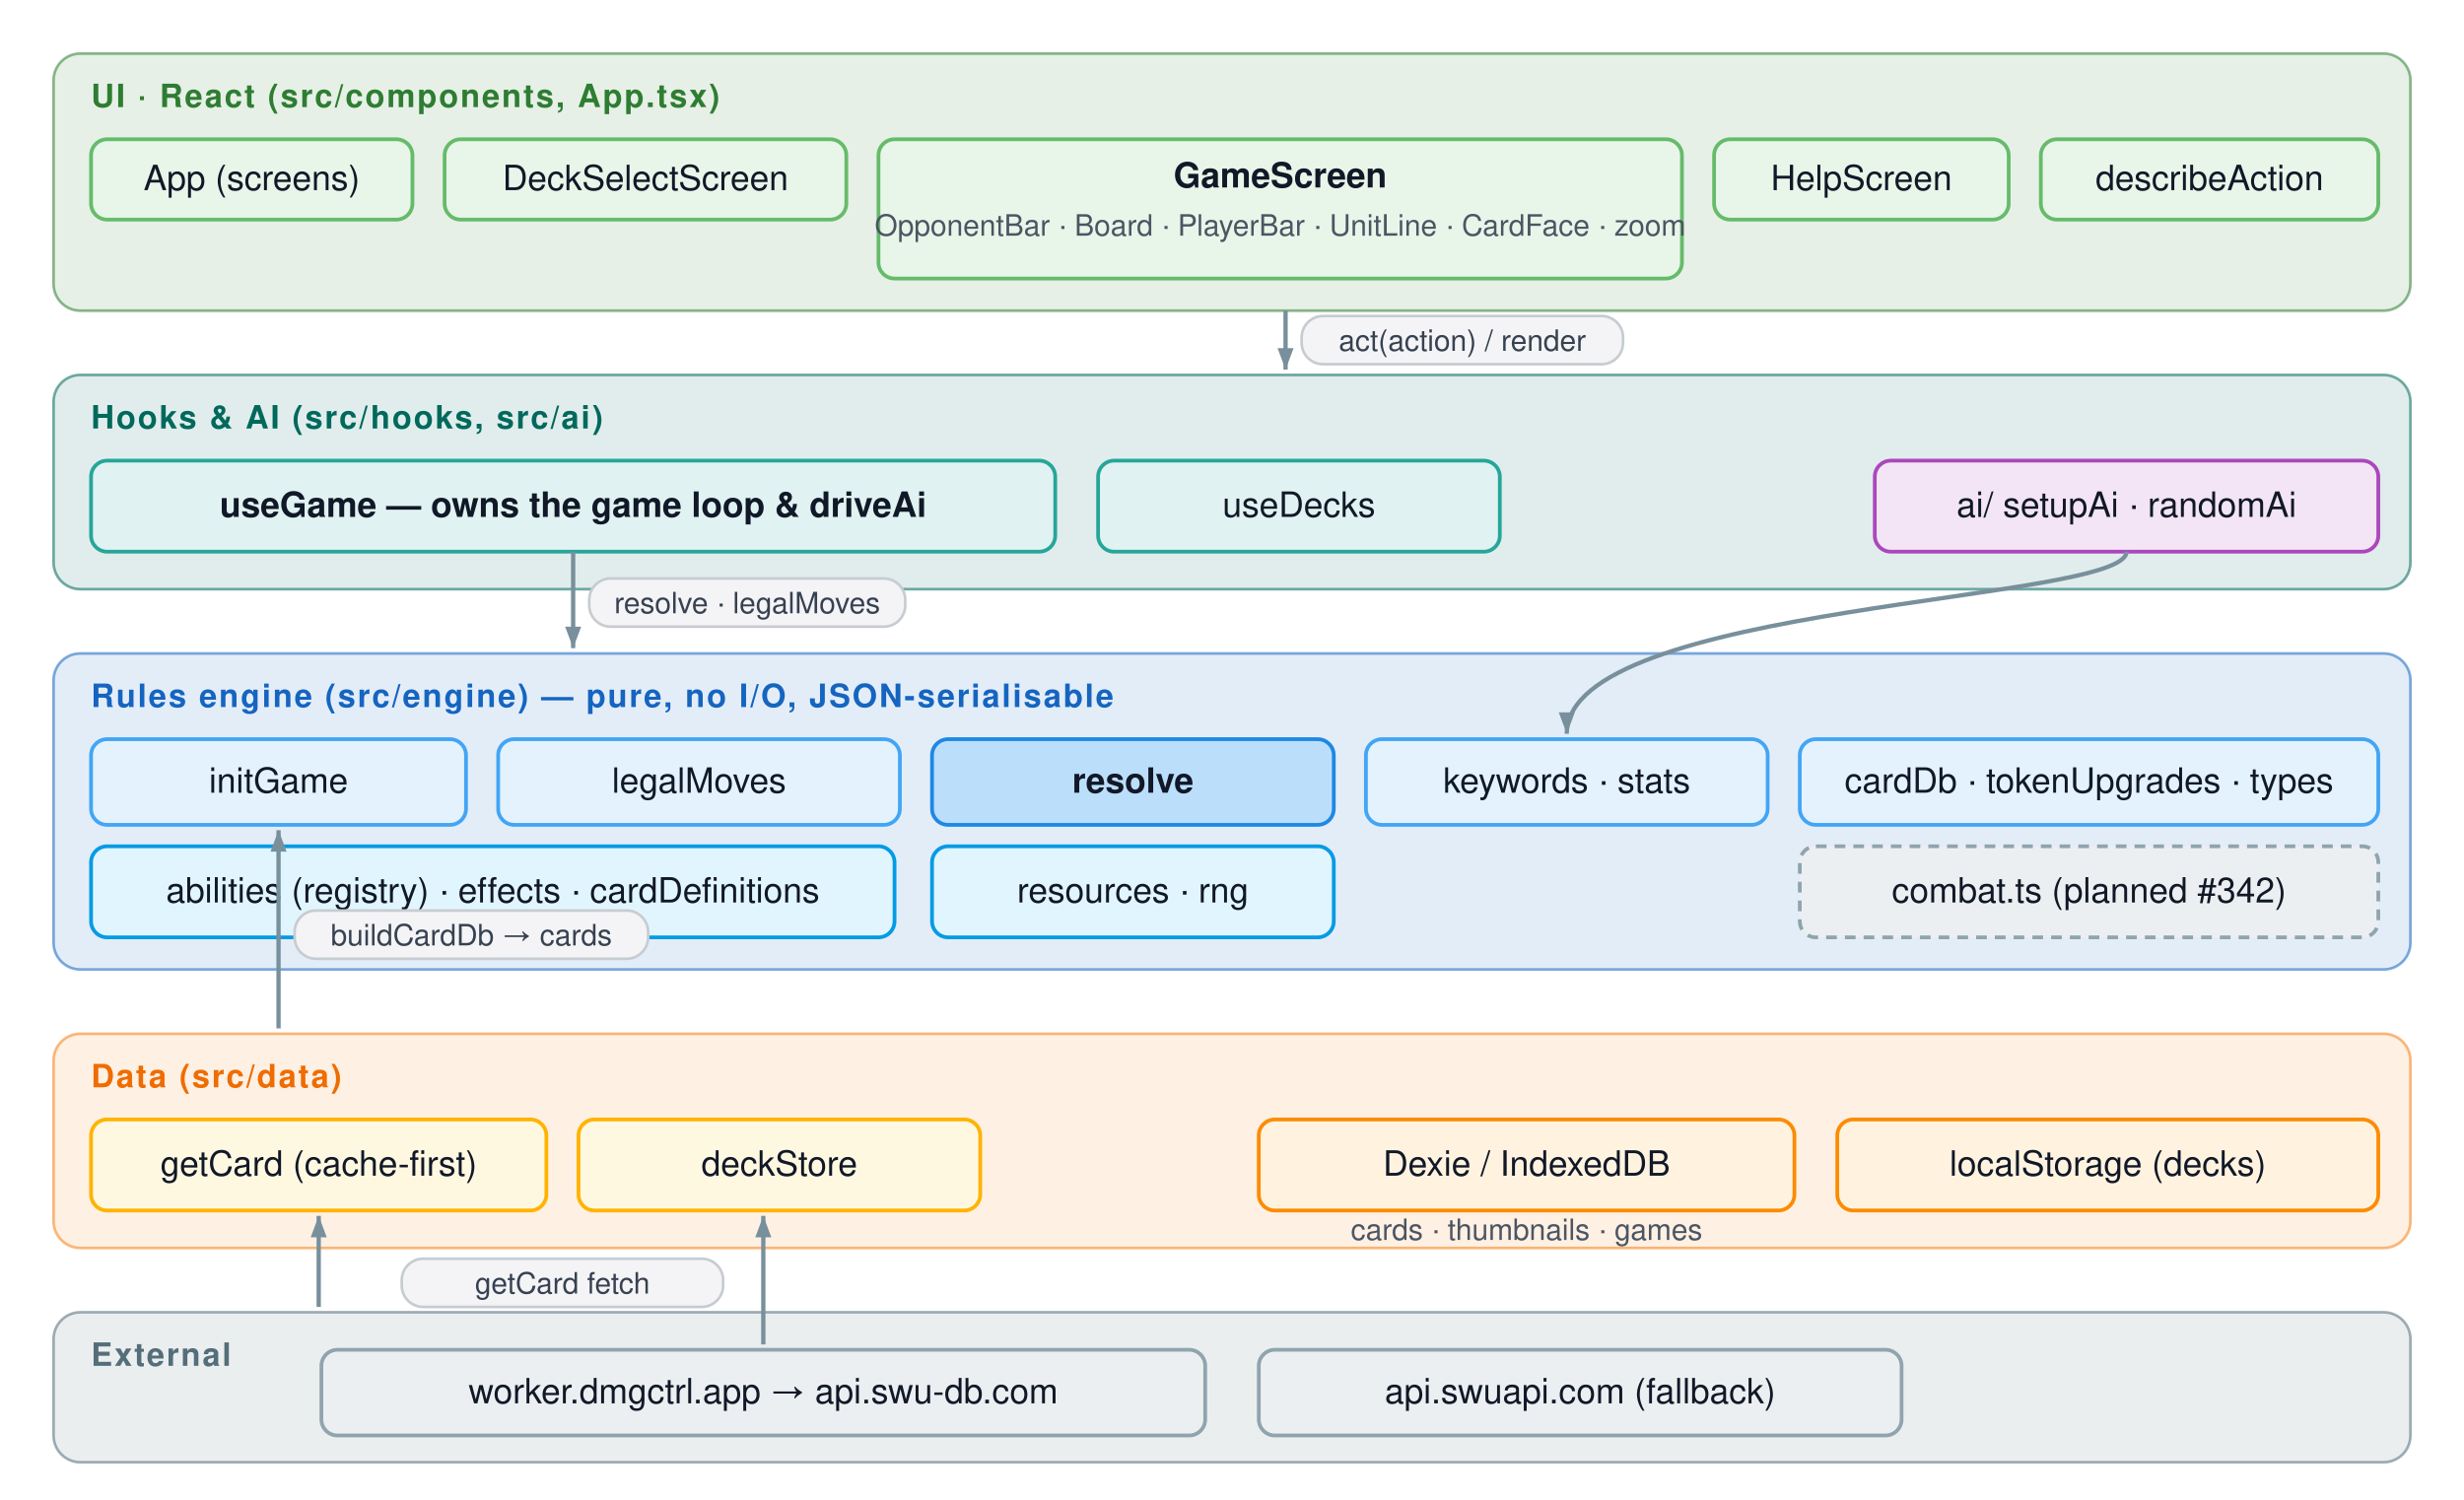
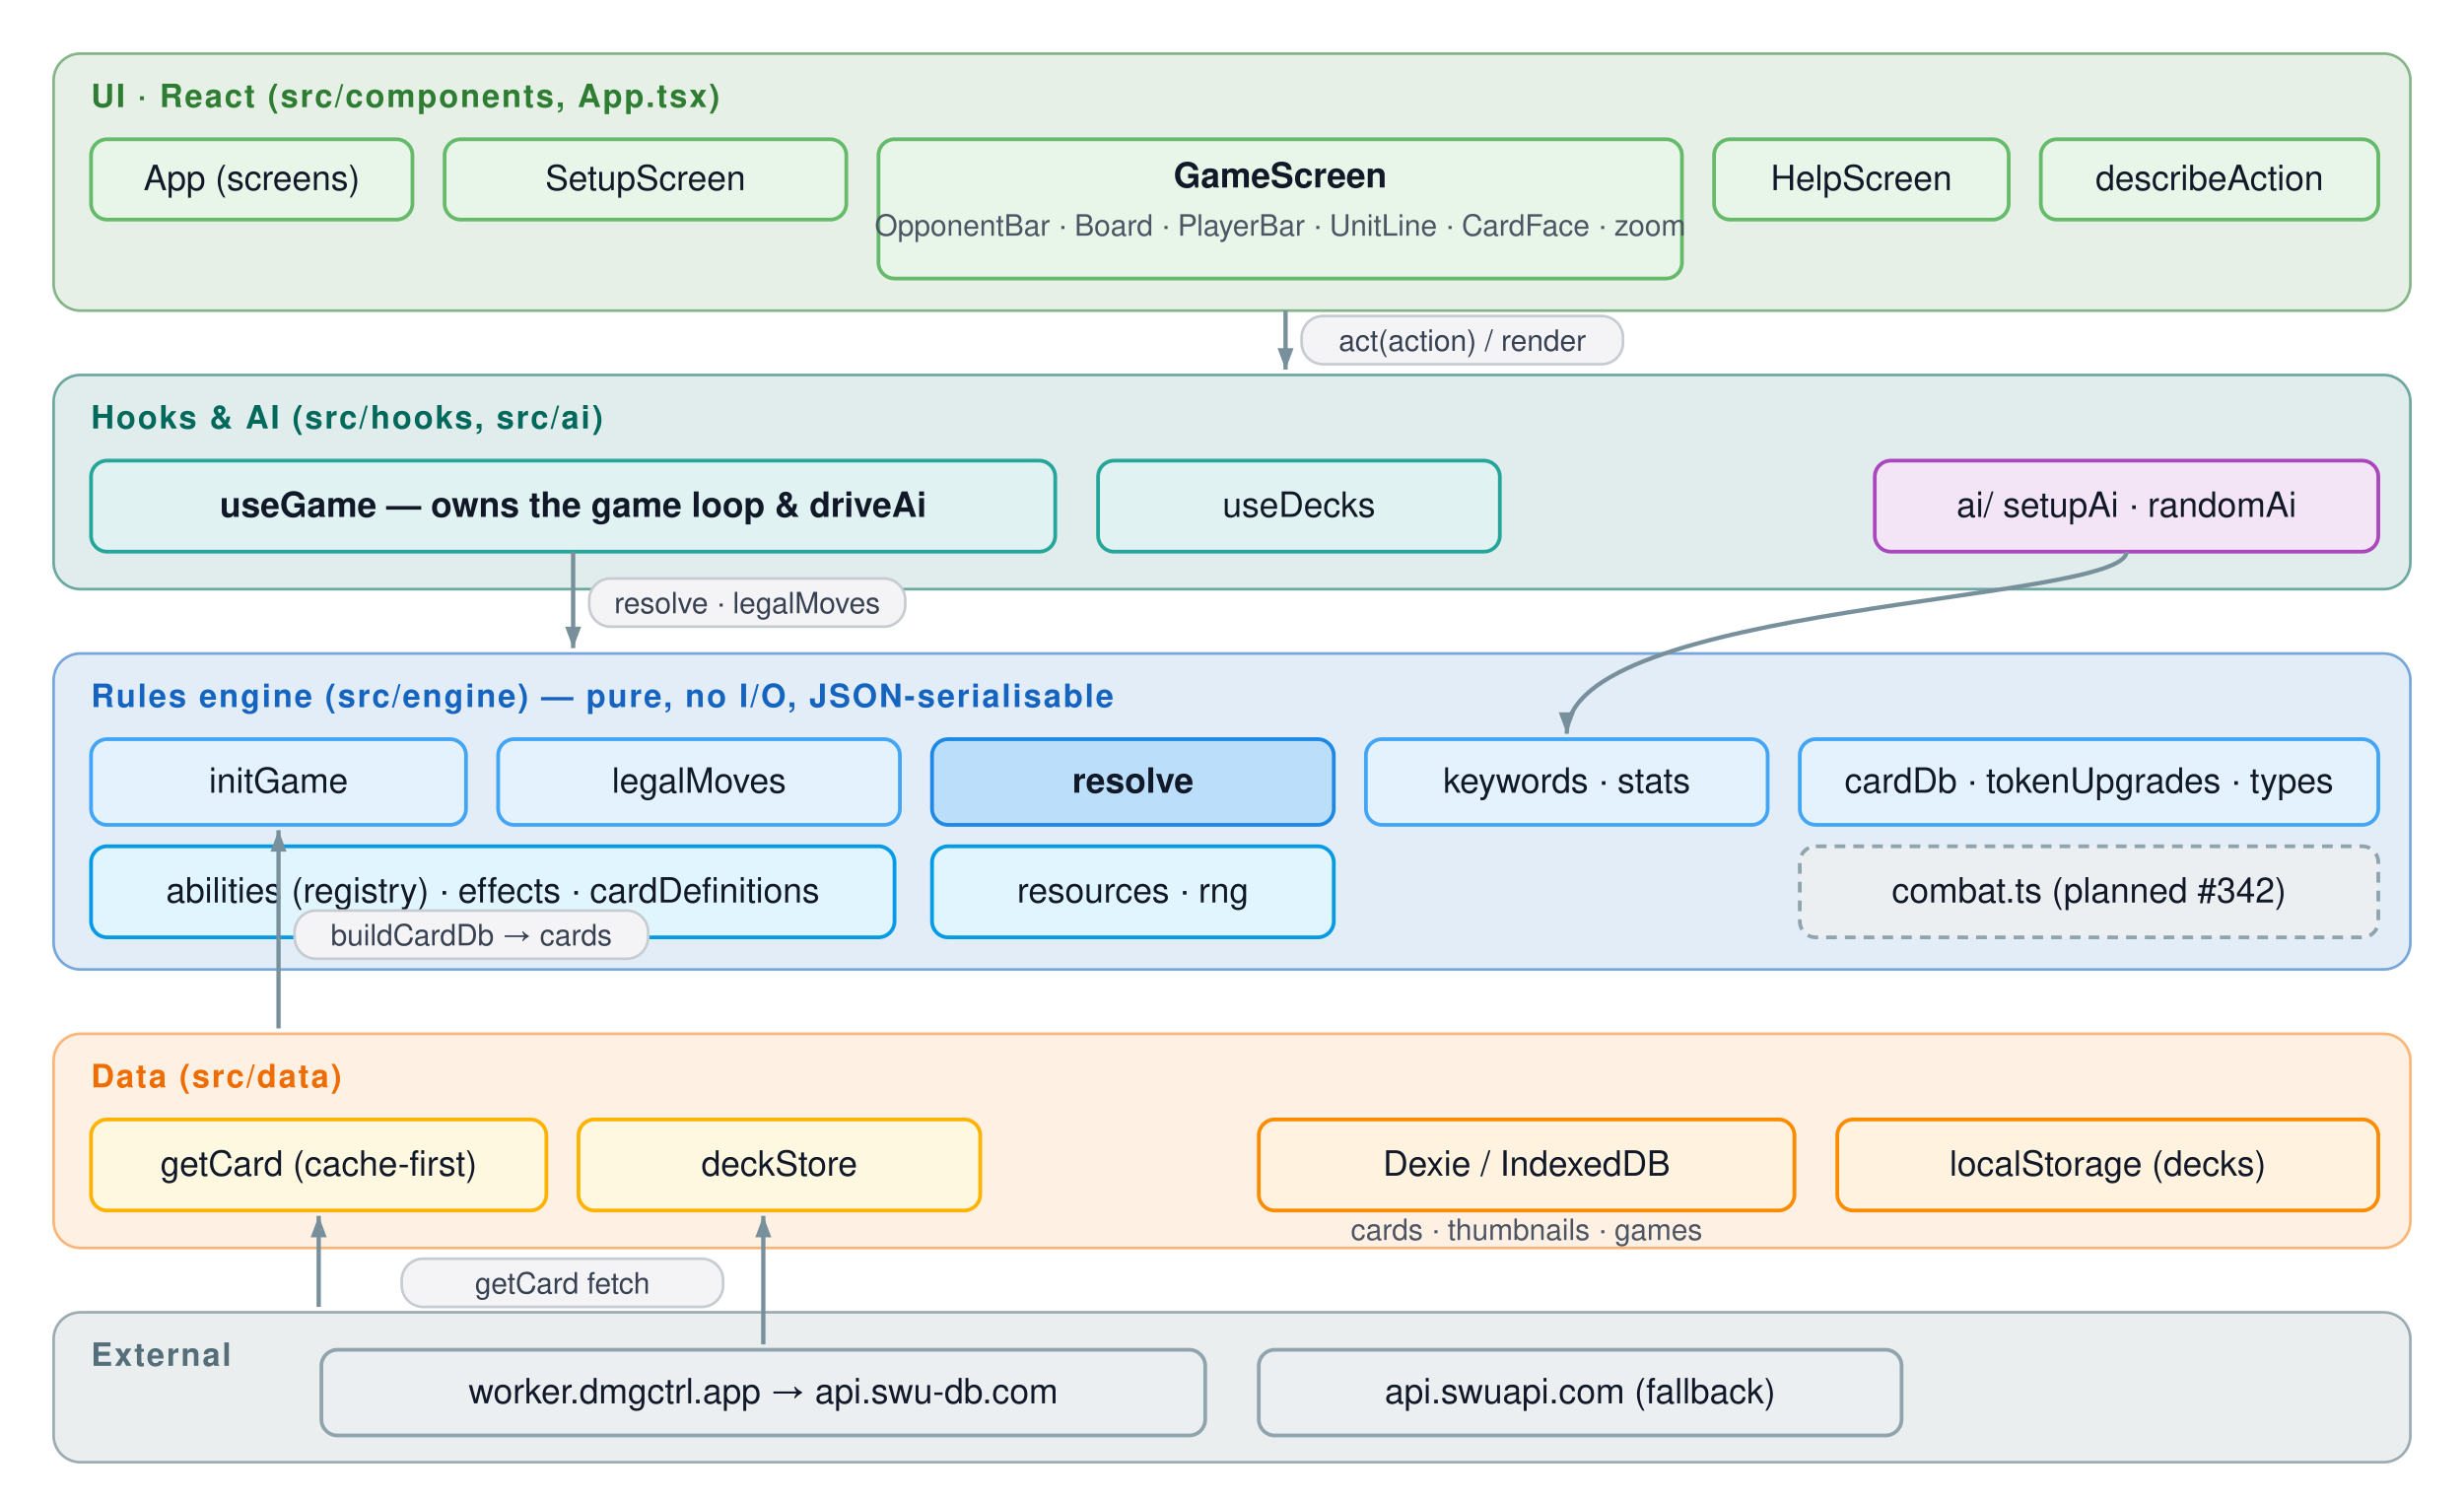
<svg xmlns="http://www.w3.org/2000/svg" viewBox="0 0 920 560" font-family="'Segoe UI',Helvetica,Arial,sans-serif" font-size="13">
  <defs>
    <marker id="arw" markerWidth="10" markerHeight="10" refX="8" refY="3" orient="auto" markerUnits="userSpaceOnUse">
      <path d="M0,0 L8,3 L0,6 Z" fill="#78909c" />
    </marker>
    <style>
      .band { fill-opacity:.12; stroke-opacity:.55; }
      .title { font-weight:700; font-size:12px; letter-spacing:.06em; }
      .box { rx:6; ry:6; stroke-width:1.4; }
      .lbl { fill:#111827; text-anchor:middle; }
      .sub { fill:#4b5563; font-size:11px; text-anchor:middle; }
      .flow { stroke:#78909c; stroke-width:1.6; fill:none; }
      .pill { fill:#f4f4f6; stroke:#c7ccd1; stroke-width:1; rx:8; ry:8; }
      .pt { fill:#374151; font-size:11px; text-anchor:middle; }
    </style>
  </defs>
  <rect class="band" x="20" y="20" width="880" height="96" rx="10" fill="#2e7d32" stroke="#2e7d32" />
  <text class="title" x="34" y="40" fill="#2e7d32">UI · React (src/components, App.tsx)</text>
  <g>
    <rect class="box" x="34" y="52" width="120" height="30" fill="#e8f5e9" stroke="#66bb6a" />
    <text class="lbl" x="94" y="71">App (screens)</text>
    <rect class="box" x="166" y="52" width="150" height="30" fill="#e8f5e9" stroke="#66bb6a" />
-     <text class="lbl" x="241" y="71">DeckSelectScreen</text>
+     <text class="lbl" x="241" y="71">SetupScreen</text>
    <rect class="box" x="328" y="52" width="300" height="52" fill="#e8f5e9" stroke="#66bb6a" />
    <text class="lbl" x="478" y="70" font-weight="600">GameScreen</text>
    <text class="sub" x="478" y="88">OpponentBar · Board · PlayerBar · UnitLine · CardFace · zoom</text>
    <rect class="box" x="640" y="52" width="110" height="30" fill="#e8f5e9" stroke="#66bb6a" />
    <text class="lbl" x="695" y="71">HelpScreen</text>
    <rect class="box" x="762" y="52" width="126" height="30" fill="#e8f5e9" stroke="#66bb6a" />
    <text class="lbl" x="825" y="71">describeAction</text>
  </g>
  <rect class="band" x="20" y="140" width="880" height="80" rx="10" fill="#00695c" stroke="#00695c" />
  <text class="title" x="34" y="160" fill="#00695c">Hooks &amp; AI (src/hooks, src/ai)</text>
  <rect class="box" x="34" y="172" width="360" height="34" fill="#e0f2f1" stroke="#26a69a" />
  <text class="lbl" x="214" y="193" font-weight="600">useGame — owns the game loop &amp; driveAi</text>
  <rect class="box" x="410" y="172" width="150" height="34" fill="#e0f2f1" stroke="#26a69a" />
  <text class="lbl" x="485" y="193">useDecks</text>
  <rect class="box" x="700" y="172" width="188" height="34" fill="#f3e5f5" stroke="#ab47bc" />
  <text class="lbl" x="794" y="193">ai/ setupAi · randomAi</text>
  <rect class="band" x="20" y="244" width="880" height="118" rx="10" fill="#1565c0" stroke="#1565c0" />
  <text class="title" x="34" y="264" fill="#1565c0">Rules engine (src/engine) — pure, no I/O, JSON-serialisable</text>
  <rect class="box" x="34" y="276" width="140" height="32" fill="#e3f2fd" stroke="#42a5f5" />
  <text class="lbl" x="104" y="296">initGame</text>
  <rect class="box" x="186" y="276" width="150" height="32" fill="#e3f2fd" stroke="#42a5f5" />
  <text class="lbl" x="261" y="296">legalMoves</text>
  <rect class="box" x="348" y="276" width="150" height="32" fill="#bbdefb" stroke="#1e88e5" stroke-width="2" />
  <text class="lbl" x="423" y="296" font-weight="700">resolve</text>
  <rect class="box" x="510" y="276" width="150" height="32" fill="#e3f2fd" stroke="#42a5f5" />
  <text class="lbl" x="585" y="296">keywords · stats</text>
  <rect class="box" x="672" y="276" width="216" height="32" fill="#e3f2fd" stroke="#42a5f5" />
  <text class="lbl" x="780" y="296">cardDb · tokenUpgrades · types</text>
  <rect class="box" x="34" y="316" width="300" height="34" fill="#e1f5fe" stroke="#039be5" />
  <text class="lbl" x="184" y="337">abilities (registry) · effects · cardDefinitions</text>
  <rect class="box" x="348" y="316" width="150" height="34" fill="#e1f5fe" stroke="#039be5" />
  <text class="lbl" x="423" y="337">resources · rng</text>
  <rect class="box" x="672" y="316" width="216" height="34" fill="#eceff1" stroke="#90a4ae" stroke-dasharray="4 3" />
  <text class="lbl" x="780" y="337" fill="#546e7a">combat.ts (planned #342)</text>
  <rect class="band" x="20" y="386" width="880" height="80" rx="10" fill="#f57f17" stroke="#f57f17" />
  <text class="title" x="34" y="406" fill="#ef6c00">Data (src/data)</text>
  <rect class="box" x="34" y="418" width="170" height="34" fill="#fff8e1" stroke="#ffb300" />
  <text class="lbl" x="119" y="439">getCard (cache-first)</text>
  <rect class="box" x="216" y="418" width="150" height="34" fill="#fff8e1" stroke="#ffb300" />
  <text class="lbl" x="291" y="439">deckStore</text>
  <rect class="box" x="470" y="418" width="200" height="34" fill="#fff3e0" stroke="#fb8c00" />
  <text class="lbl" x="570" y="439">Dexie / IndexedDB</text>
  <text class="sub" x="570" y="463">cards · thumbnails · games</text>
  <rect class="box" x="686" y="418" width="202" height="34" fill="#fff3e0" stroke="#fb8c00" />
  <text class="lbl" x="787" y="439">localStorage (decks)</text>
  <rect class="band" x="20" y="490" width="880" height="56" rx="10" fill="#546e7a" stroke="#546e7a" />
  <text class="title" x="34" y="510" fill="#546e7a">External</text>
  <rect class="box" x="120" y="504" width="330" height="32" fill="#eceff1" stroke="#90a4ae" />
  <text class="lbl" x="285" y="524">worker.dmgctrl.app → api.swu-db.com</text>
  <rect class="box" x="470" y="504" width="240" height="32" fill="#eceff1" stroke="#90a4ae" />
  <text class="lbl" x="590" y="524">api.swuapi.com (fallback)</text>
  <path class="flow" d="M480,116 L480,138" marker-end="url(#arw)" />
  <rect class="pill" x="486" y="118" width="120" height="18" />
  <text class="pt" x="546" y="131">act(action) / render</text>
  <path class="flow" d="M214,206 L214,242" marker-end="url(#arw)" />
  <rect class="pill" x="220" y="216" width="118" height="18" />
  <text class="pt" x="279" y="229">resolve · legalMoves</text>
  <path class="flow" d="M794,206 C794,225 585,225 585,274" marker-end="url(#arw)" />
  <path class="flow" d="M104,384 L104,310" marker-end="url(#arw)" />
  <rect class="pill" x="110" y="340" width="132" height="18" />
  <text class="pt" x="176" y="353">buildCardDb → cards</text>
  <path class="flow" d="M119,488 L119,454" marker-end="url(#arw)" />
  <path class="flow" d="M285,502 L285,454" marker-end="url(#arw)" />
  <rect class="pill" x="150" y="470" width="120" height="18" />
  <text class="pt" x="210" y="483">getCard fetch</text>
</svg>
